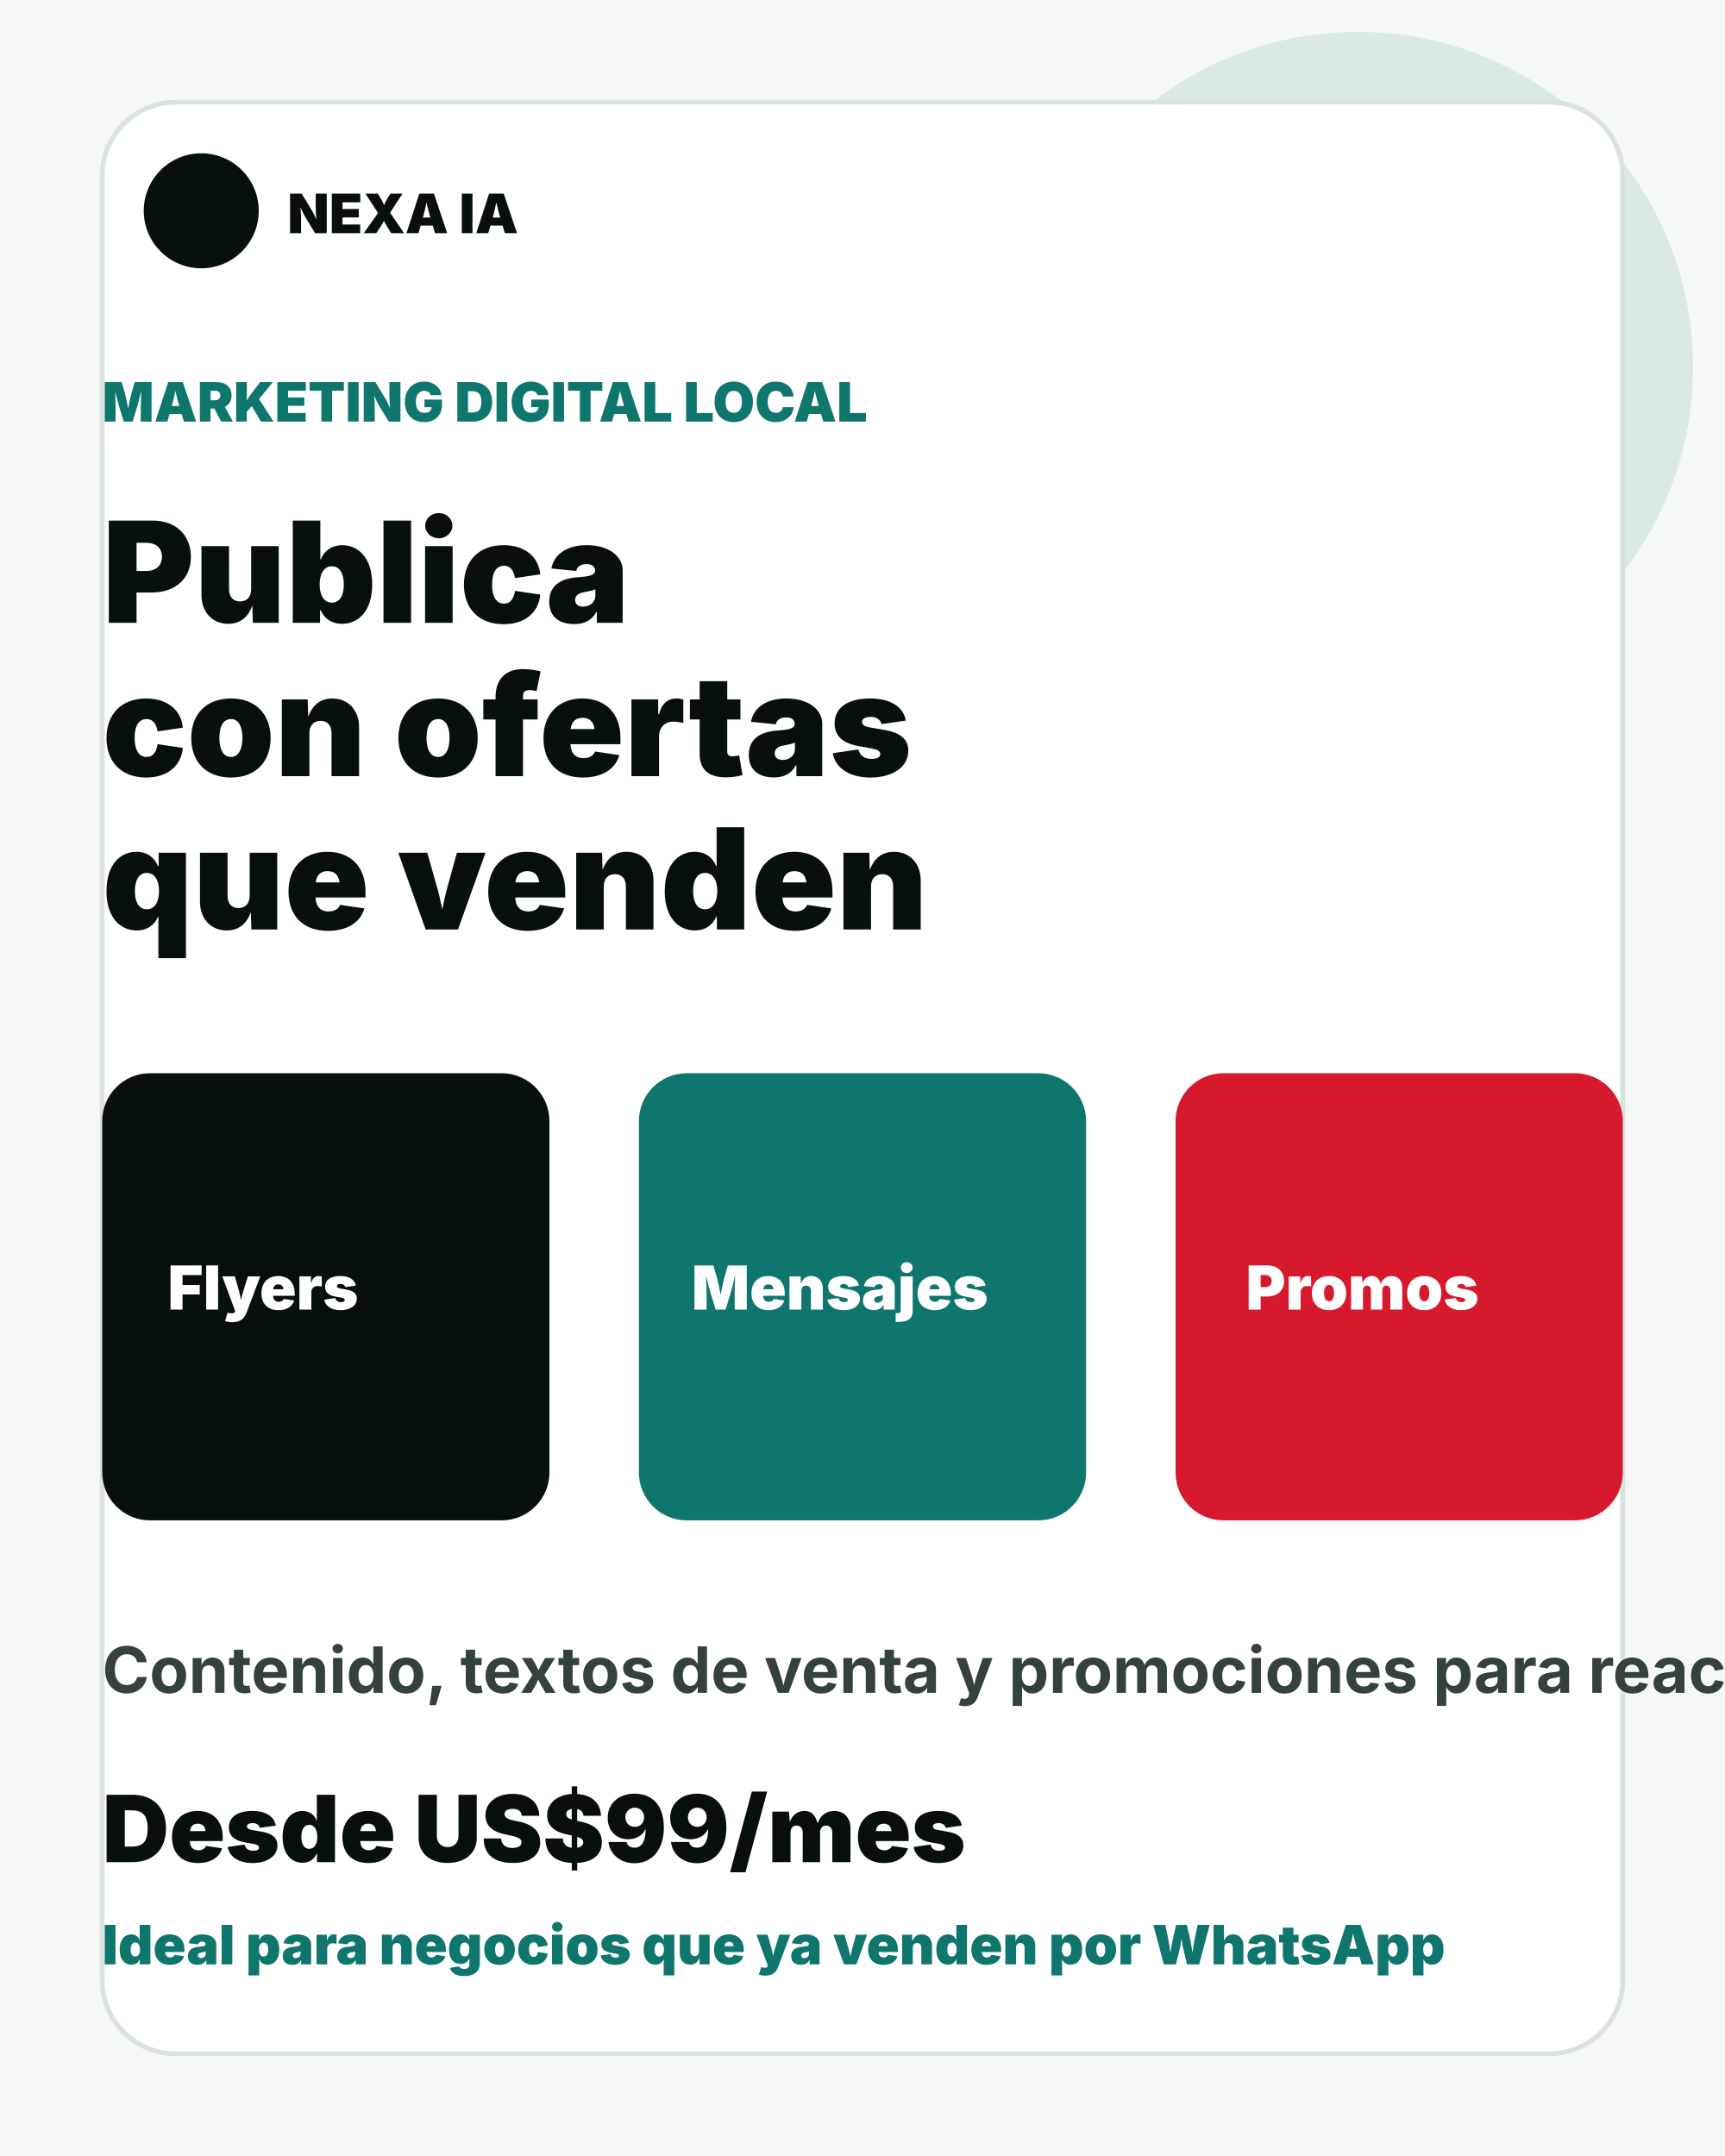
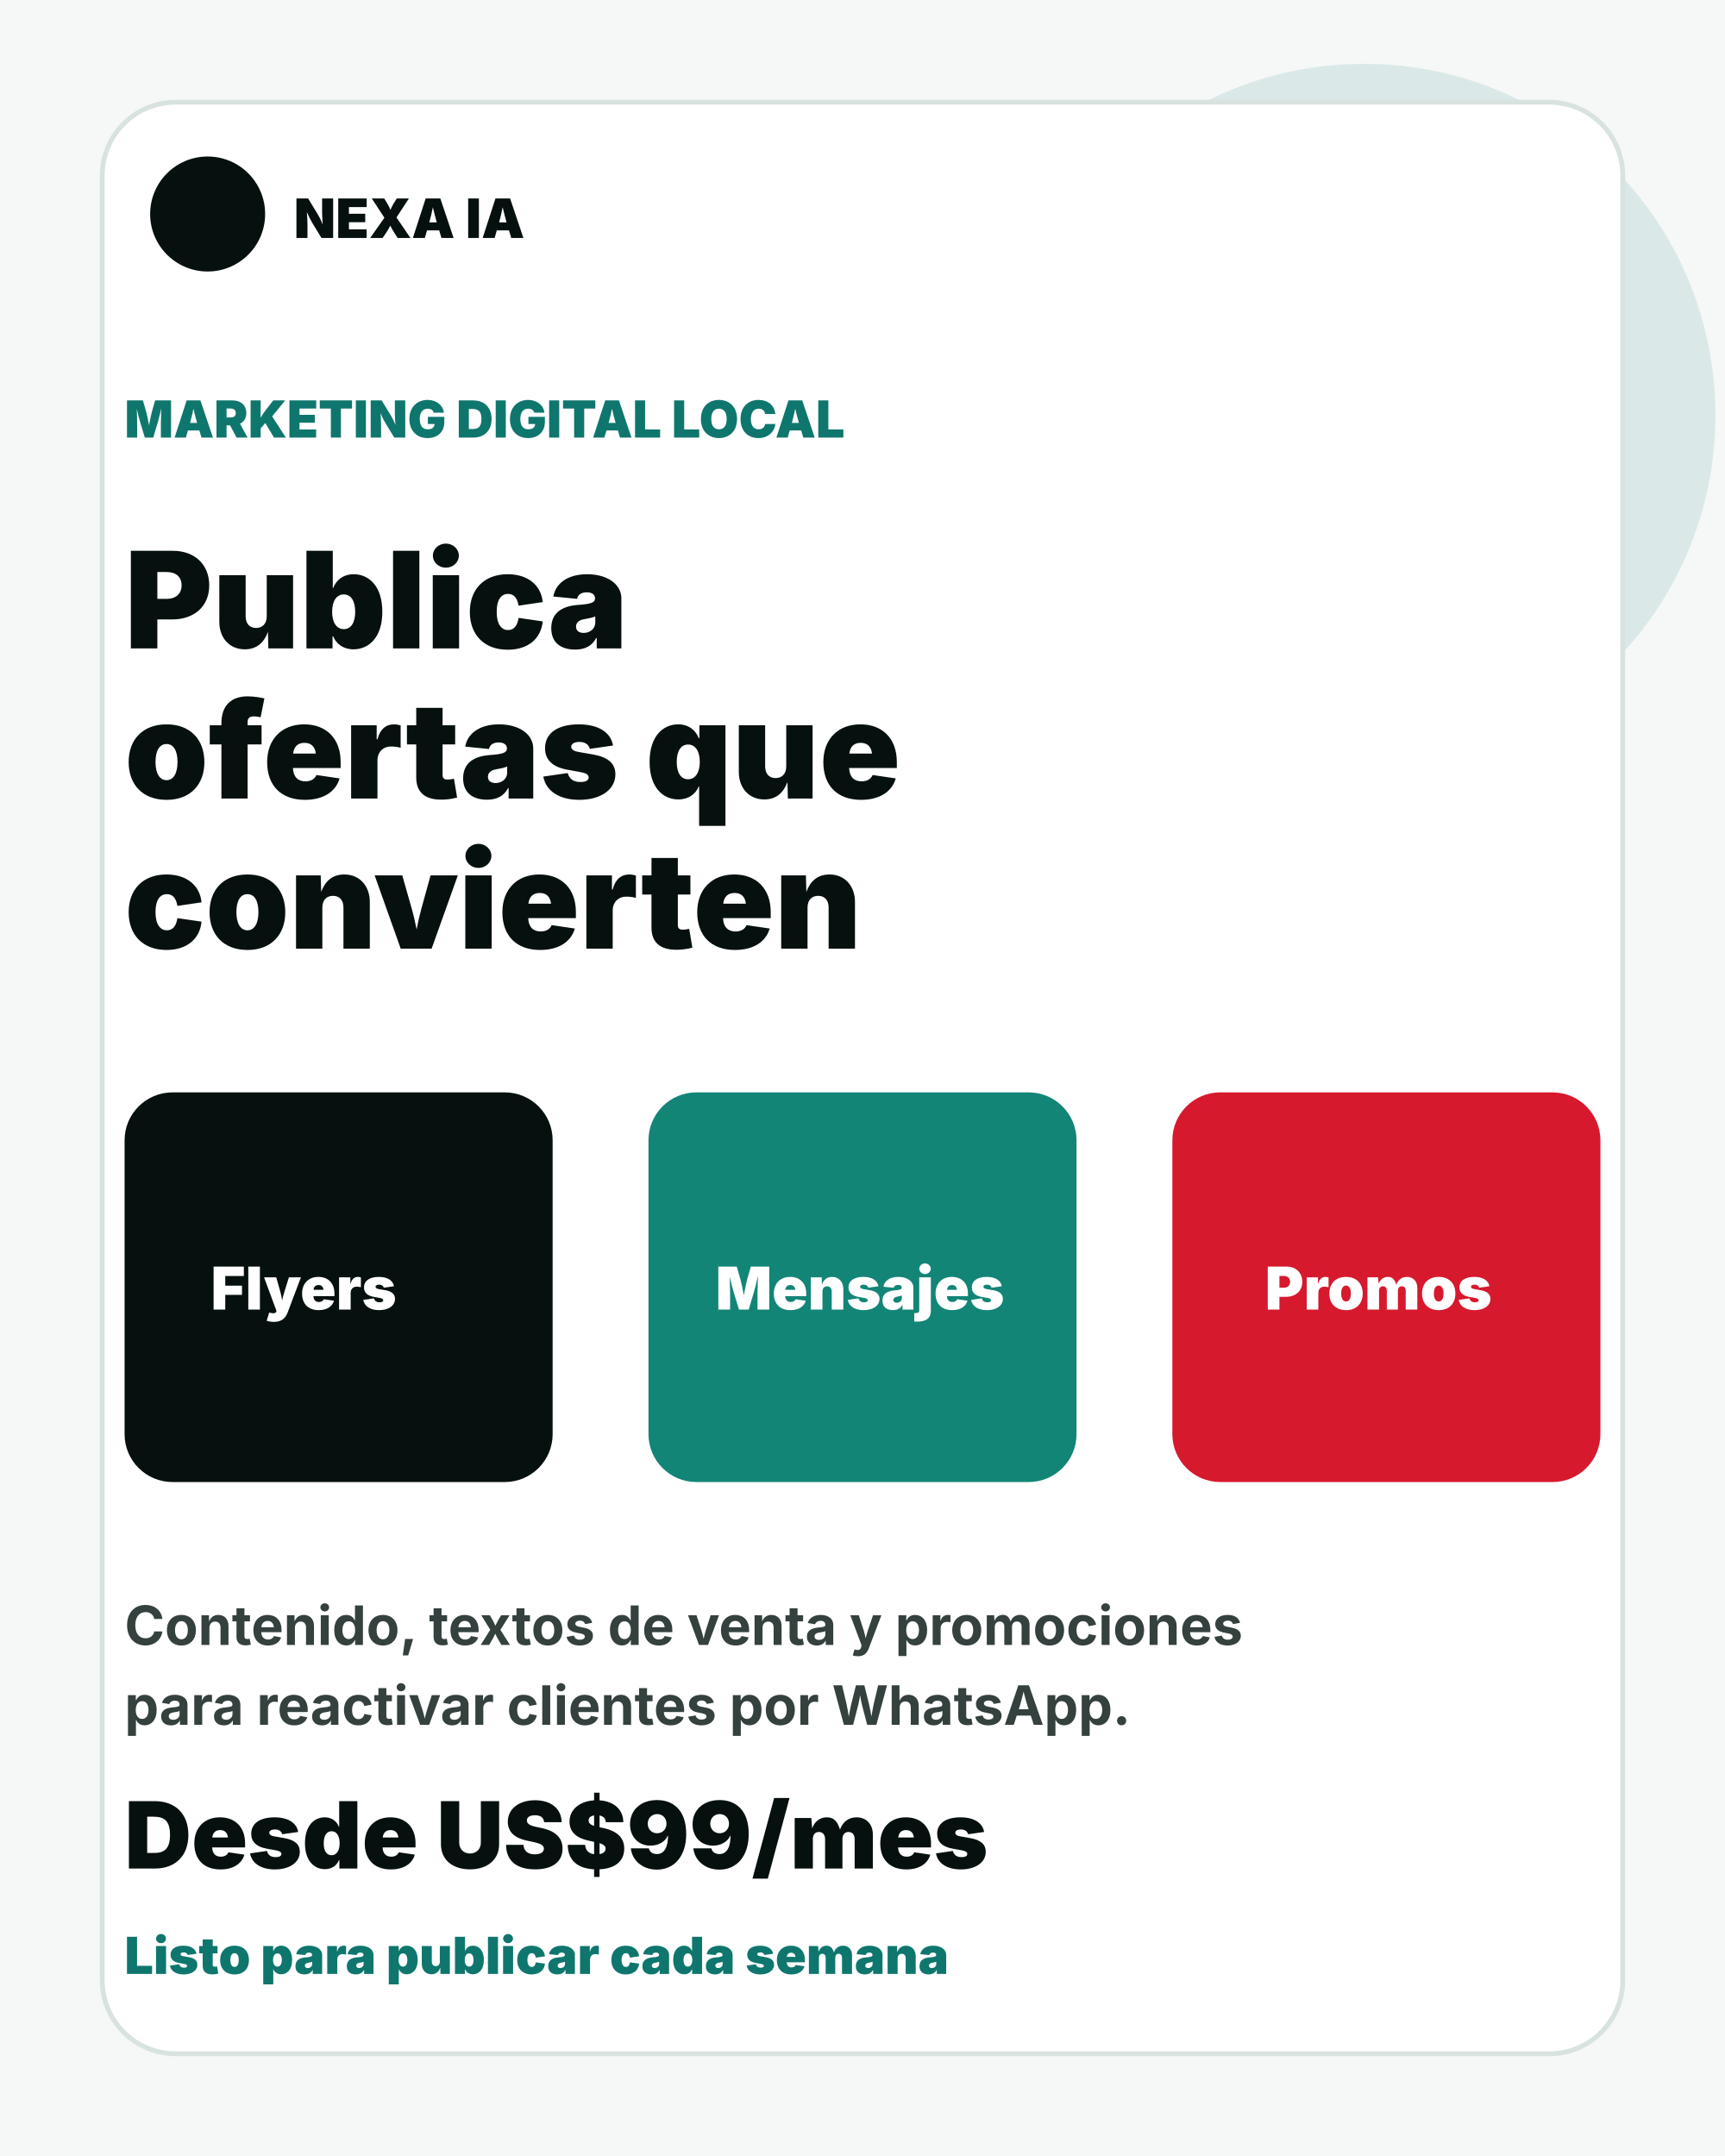
<svg xmlns="http://www.w3.org/2000/svg" width="1080" height="1350" viewBox="0 0 1080 1350" fill="none" role="img" aria-labelledby="title desc">
-   <rect width="1080" height="1350" fill="#F5F7F6" />
-   <circle cx="850" cy="230" r="210" fill="#0F766E" opacity="0.12" />
+   <rect width="1080" height="1350" fill="#F5F8F7" />
+   <circle cx="854" cy="260" r="220" fill="#0F766E" opacity="0.12" />
  <rect x="64" y="64" width="952" height="1222" rx="46" fill="#FFFFFF" stroke="#D8E2DF" stroke-width="3" />
-   <circle cx="126" cy="132" r="36" fill="#07100F" />
-   <text x="180" y="146" fill="#07100F" font-family="Inter, Arial, sans-serif" font-size="34" font-weight="900">NEXA IA</text>
-   <text x="64" y="264" fill="#0F766E" font-family="Inter, Arial, sans-serif" font-size="34" font-weight="900">MARKETING DIGITAL LOCAL</text>
-   <text x="64" y="390" fill="#07100F" font-family="Inter, Arial, sans-serif" font-size="88" font-weight="900">Publica</text>
-   <text x="64" y="486" fill="#07100F" font-family="Inter, Arial, sans-serif" font-size="88" font-weight="900">con ofertas</text>
-   <text x="64" y="582" fill="#07100F" font-family="Inter, Arial, sans-serif" font-size="88" font-weight="900">que venden</text>
-   <rect x="64" y="672" width="280" height="280" rx="30" fill="#07100F" />
-   <rect x="400" y="672" width="280" height="280" rx="30" fill="#0F766E" />
-   <rect x="736" y="672" width="280" height="280" rx="30" fill="#D7192D" />
-   <text x="105" y="820" fill="#FFFFFF" font-family="Inter, Arial, sans-serif" font-size="38" font-weight="900">Flyers</text>
-   <text x="433" y="820" fill="#FFFFFF" font-family="Inter, Arial, sans-serif" font-size="38" font-weight="900">Mensajes</text>
-   <text x="780" y="820" fill="#FFFFFF" font-family="Inter, Arial, sans-serif" font-size="38" font-weight="900">Promos</text>
-   <text x="64" y="1060" fill="#34413E" font-family="Inter, Arial, sans-serif" font-size="40" font-weight="700">Contenido, textos de venta y promociones para reactivar clientes.</text>
-   <text x="64" y="1166" fill="#07100F" font-family="Inter, Arial, sans-serif" font-size="58" font-weight="900">Desde US$99/mes</text>
-   <text x="64" y="1230" fill="#0F766E" font-family="Inter, Arial, sans-serif" font-size="34" font-weight="900">Ideal para negocios que ya venden por WhatsApp</text>
+   <circle cx="130" cy="134" r="36" fill="#06100F" />
+   <text x="184" y="149" fill="#06100F" font-family="Inter, Arial, sans-serif" font-size="34" font-weight="900">NEXA IA</text>
+   <text x="78" y="274" fill="#0F766E" font-family="Inter, Arial, sans-serif" font-size="32" font-weight="900">MARKETING DIGITAL LOCAL</text>
+   <text x="78" y="406" fill="#06100F" font-family="Inter, Arial, sans-serif" font-size="84" font-weight="950">Publica</text>
+   <text x="78" y="500" fill="#06100F" font-family="Inter, Arial, sans-serif" font-size="84" font-weight="950">ofertas que</text>
+   <text x="78" y="594" fill="#06100F" font-family="Inter, Arial, sans-serif" font-size="84" font-weight="950">convierten</text>
+   <rect x="78" y="684" width="268" height="244" rx="30" fill="#06100F" />
+   <rect x="406" y="684" width="268" height="244" rx="30" fill="#128577" />
+   <rect x="734" y="684" width="268" height="244" rx="30" fill="#D7192D" />
+   <text x="132" y="820" fill="#FFFFFF" font-family="Inter, Arial, sans-serif" font-size="37" font-weight="950">Flyers</text>
+   <text x="448" y="820" fill="#FFFFFF" font-family="Inter, Arial, sans-serif" font-size="37" font-weight="950">Mensajes</text>
+   <text x="792" y="820" fill="#FFFFFF" font-family="Inter, Arial, sans-serif" font-size="37" font-weight="950">Promos</text>
+   <text x="78" y="1030" fill="#34413E" font-family="Inter, Arial, sans-serif" font-size="34" font-weight="750">Contenido, textos de venta y promociones</text>
+   <text x="78" y="1080" fill="#34413E" font-family="Inter, Arial, sans-serif" font-size="34" font-weight="750">para reactivar clientes por WhatsApp.</text>
+   <text x="78" y="1170" fill="#06100F" font-family="Inter, Arial, sans-serif" font-size="58" font-weight="950">Desde US$99/mes</text>
+   <text x="78" y="1236" fill="#0F766E" font-family="Inter, Arial, sans-serif" font-size="32" font-weight="900">Listo para publicar cada semana</text>
</svg>
